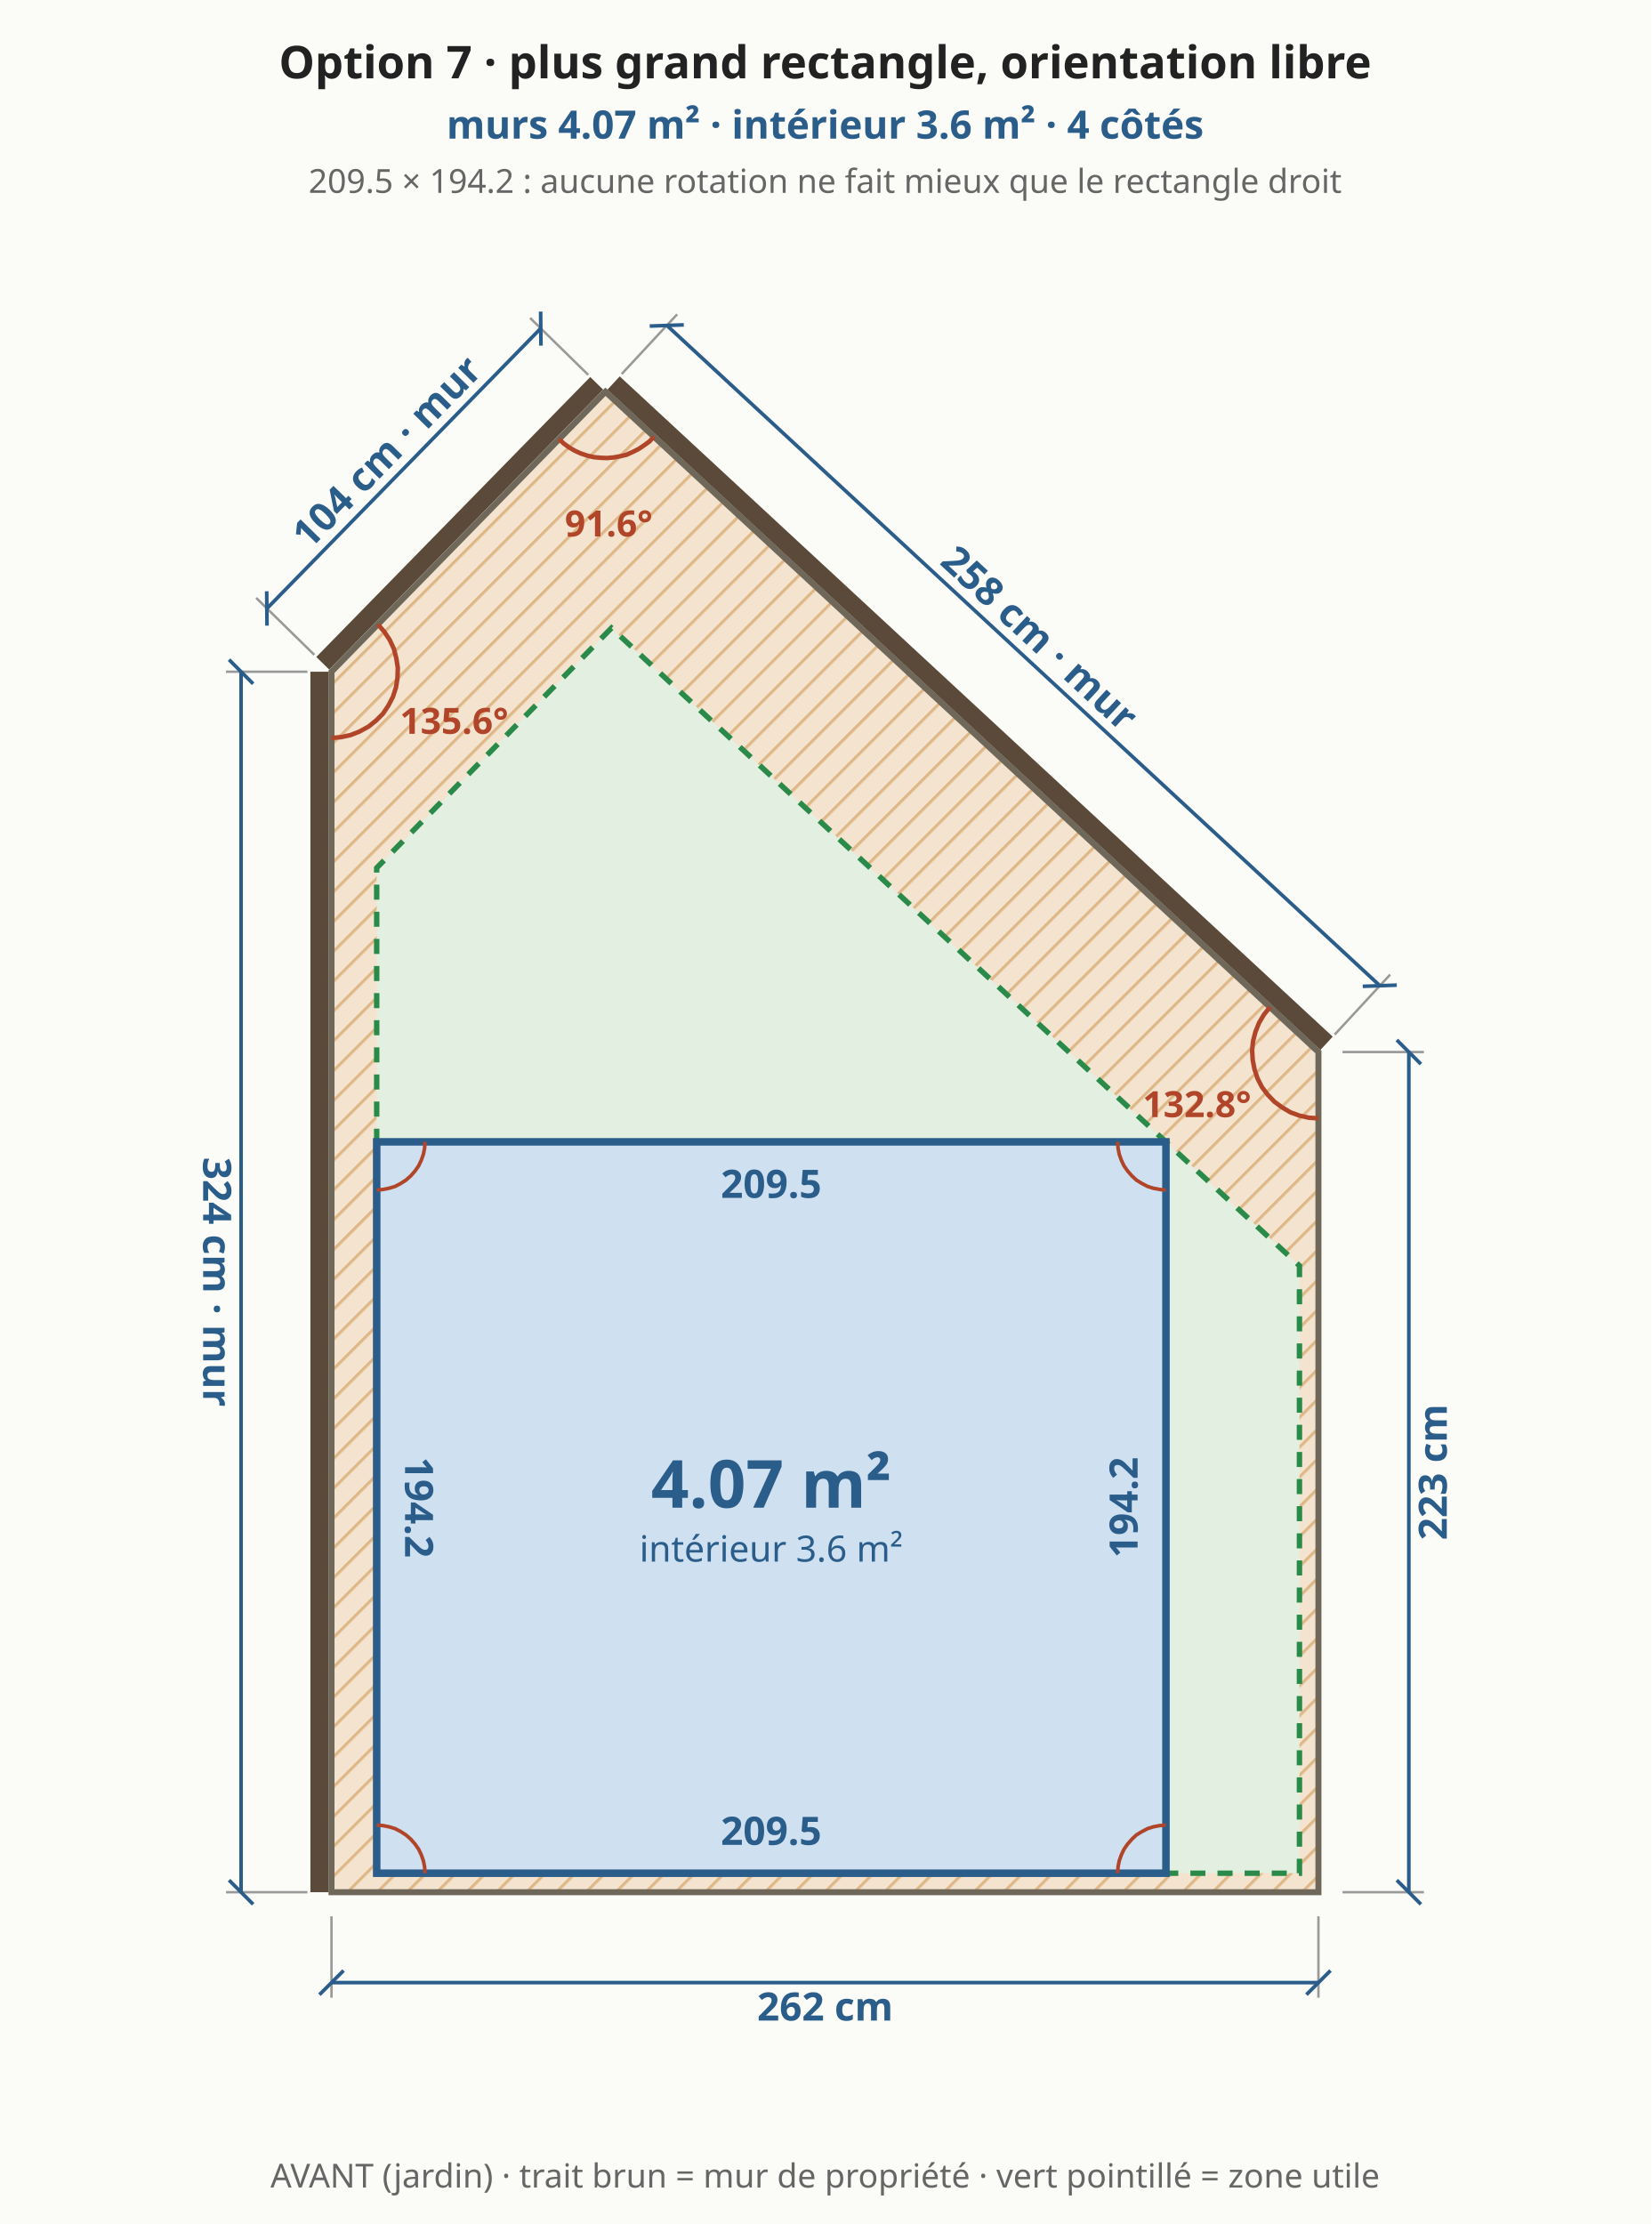
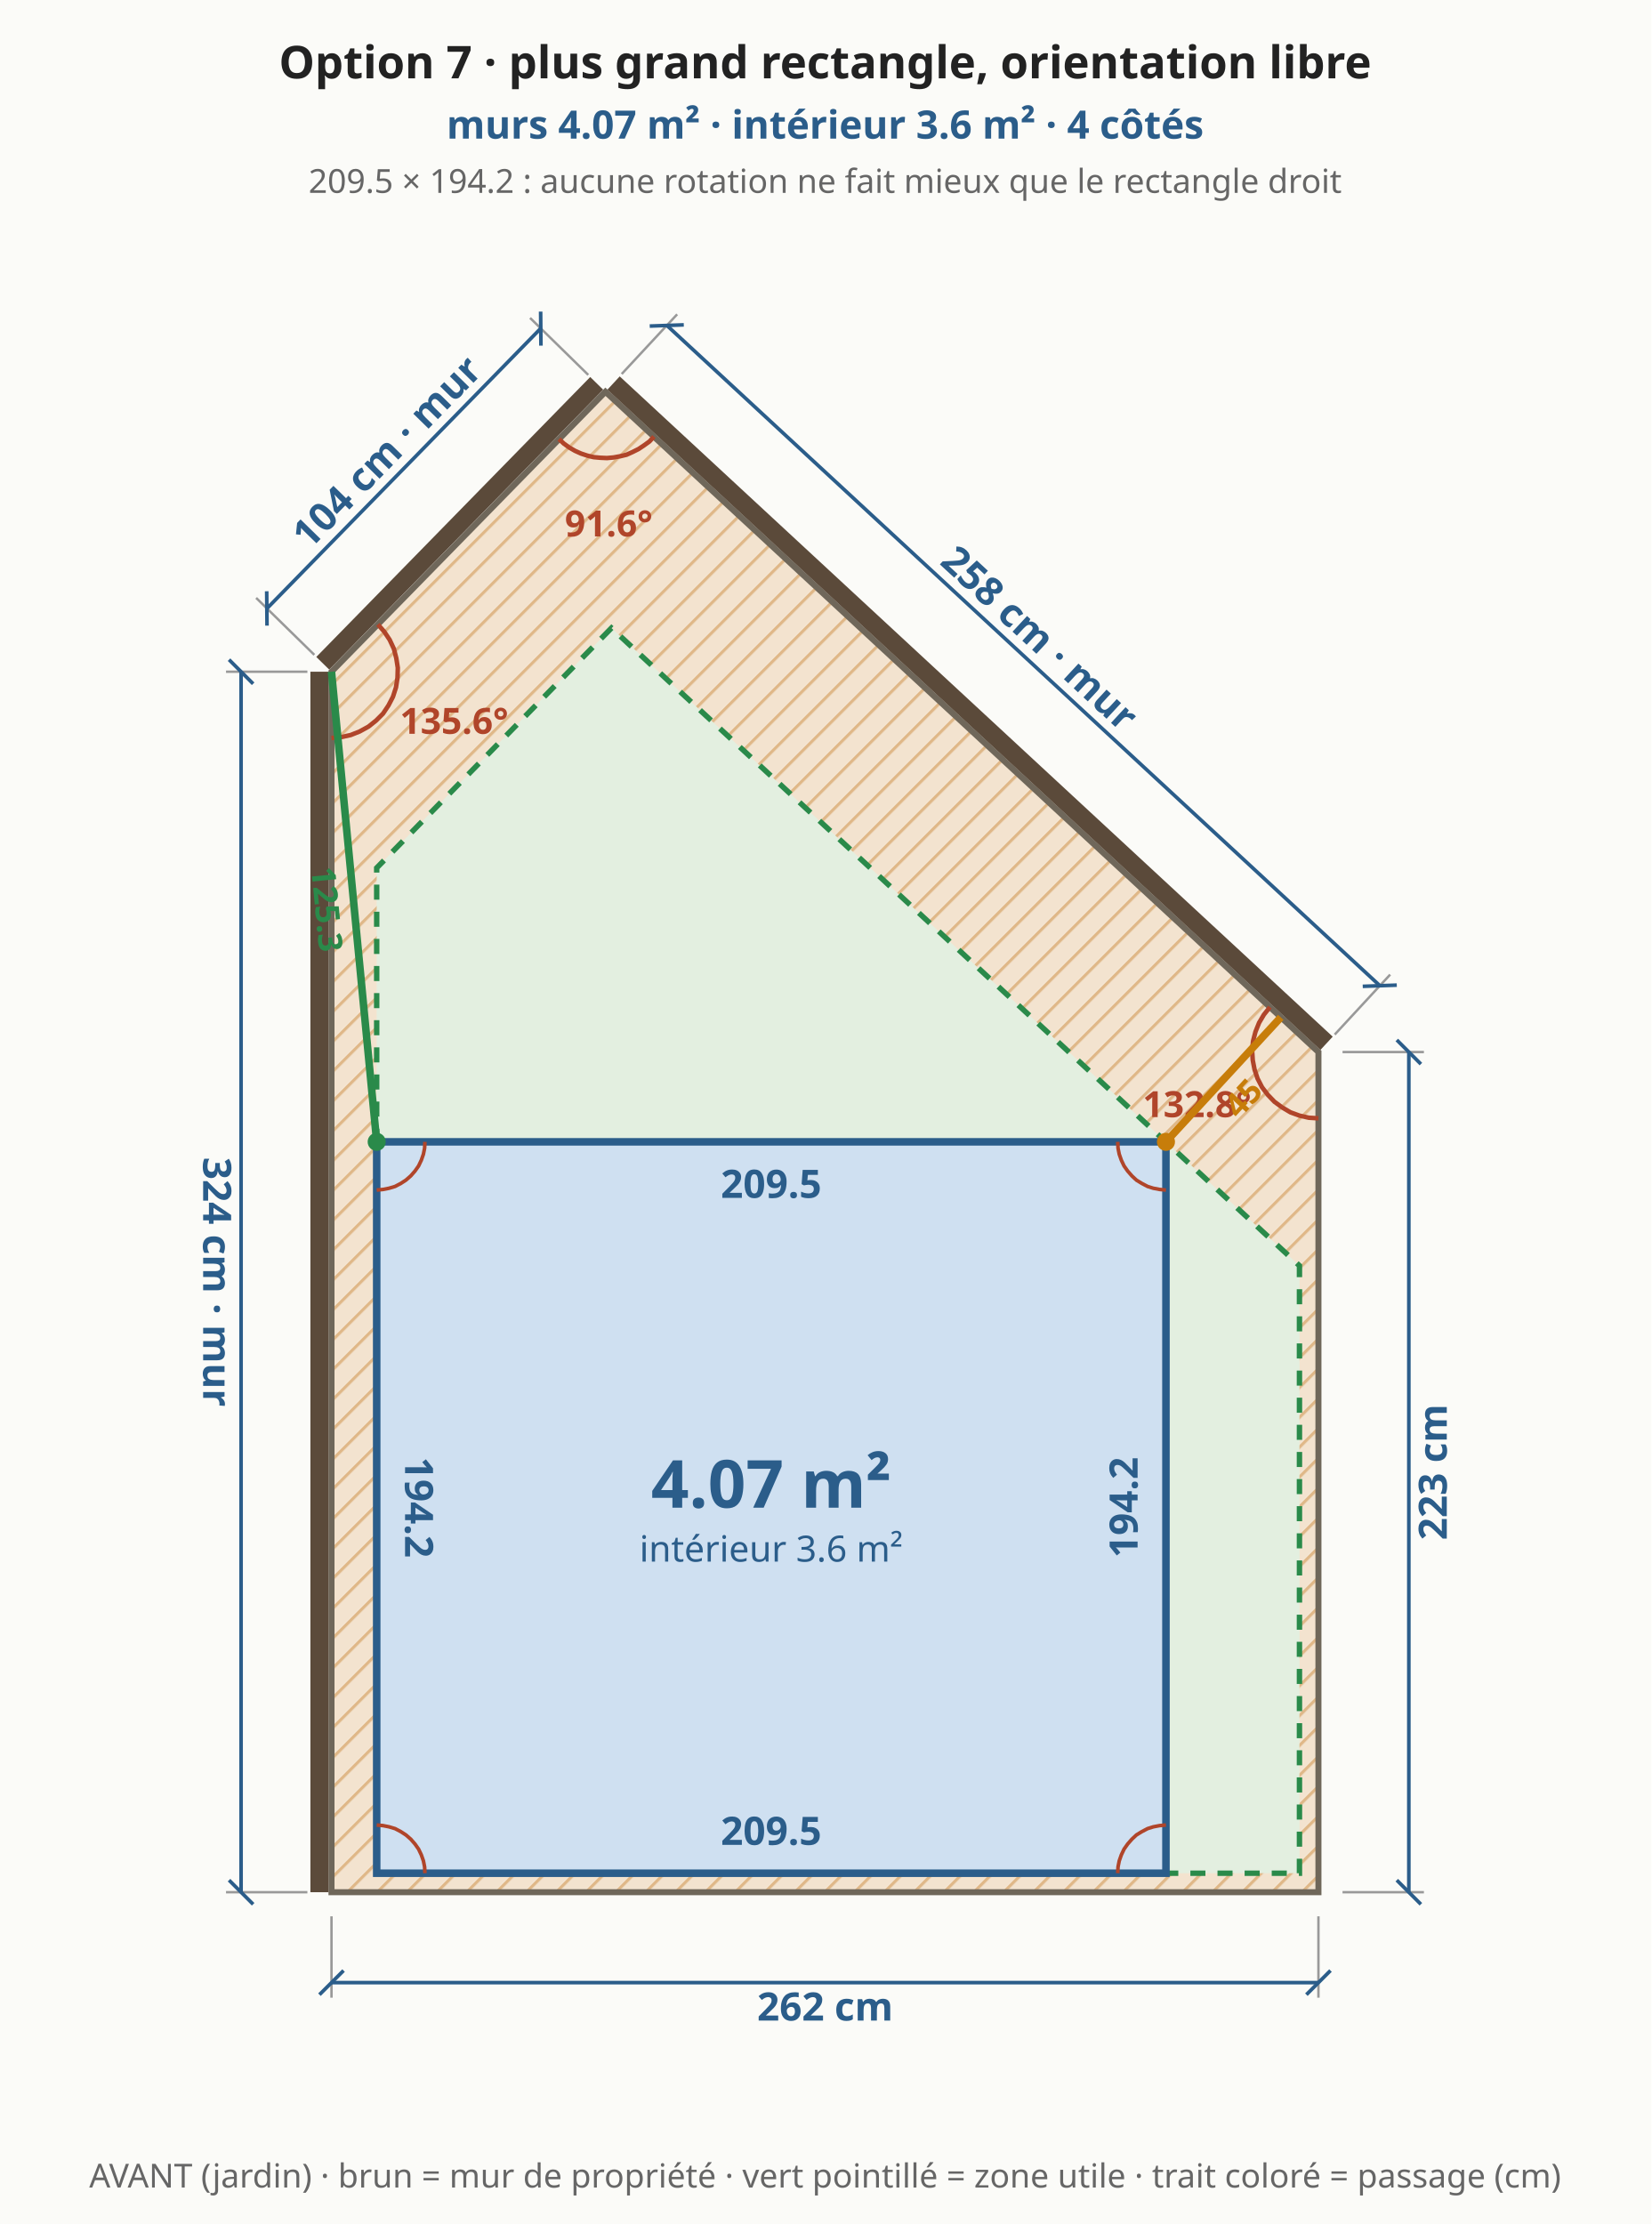
<svg xmlns="http://www.w3.org/2000/svg" viewBox="0 0 548 738" font-family="system-ui,sans-serif" font-size="13">
  <rect width="548" height="738" fill="#fbfbf8" />
  <defs>
    <pattern id="bande" width="7" height="7" patternUnits="userSpaceOnUse" patternTransform="rotate(45)">
      <rect width="7" height="7" fill="#f3e3cf" />
      <line x1="0" y1="0" x2="0" y2="7" stroke="#e0b98a" stroke-width="2" />
    </pattern>
  </defs>
  <polygon points="110.0,627.9 437.5,627.9 437.5,349.1 200.9,130.0 110.0,222.9" fill="url(#bande)" stroke="#6f675a" stroke-width="2" />
  <polygon points="125.0,621.6 431.2,621.6 431.2,420.0 202.9,208.4 125.0,288.0" fill="#e3efe0" stroke="#2a8a4a" stroke-width="1.8" stroke-dasharray="5 4" />
  <line x1="110.0" y1="635.9" x2="110.0" y2="662.9" stroke="#999" stroke-width="0.8" />
  <line x1="437.5" y1="635.9" x2="437.5" y2="662.9" stroke="#999" stroke-width="0.8" />
  <line x1="110.0" y1="657.9" x2="437.5" y2="657.9" stroke="#2b5d8a" stroke-width="1.2" />
  <line x1="106.0" y1="661.9" x2="114.0" y2="653.9" stroke="#2b5d8a" stroke-width="1.2" />
  <line x1="433.5" y1="661.9" x2="441.5" y2="653.9" stroke="#2b5d8a" stroke-width="1.2" />
  <text x="273.8" y="665.9" text-anchor="middle" dominant-baseline="middle" fill="#2b5d8a" font-size="13" font-weight="bold" transform="rotate(0.0 273.8 665.9)">262 cm</text>
  <line x1="445.5" y1="627.9" x2="472.5" y2="627.9" stroke="#999" stroke-width="0.8" />
  <line x1="445.5" y1="349.1" x2="472.5" y2="349.1" stroke="#999" stroke-width="0.8" />
  <line x1="467.5" y1="627.9" x2="467.5" y2="349.1" stroke="#2b5d8a" stroke-width="1.2" />
  <line x1="471.5" y1="631.9" x2="463.5" y2="623.9" stroke="#2b5d8a" stroke-width="1.2" />
  <line x1="471.5" y1="353.1" x2="463.5" y2="345.1" stroke="#2b5d8a" stroke-width="1.2" />
  <text x="475.5" y="488.5" text-anchor="middle" dominant-baseline="middle" fill="#2b5d8a" font-size="13" font-weight="bold" transform="rotate(-90.0 475.5 488.5)">223 cm</text>
  <line x1="440.2" y1="346.2" x2="203.6" y2="127.1" stroke="#5b4a3a" stroke-width="6" />
  <line x1="442.9" y1="343.3" x2="461.3" y2="323.4" stroke="#999" stroke-width="0.8" />
  <line x1="206.3" y1="124.1" x2="224.7" y2="104.3" stroke="#999" stroke-width="0.8" />
  <line x1="457.9" y1="327.1" x2="221.3" y2="108.0" stroke="#2b5d8a" stroke-width="1.2" />
  <line x1="463.5" y1="326.9" x2="452.2" y2="327.3" stroke="#2b5d8a" stroke-width="1.2" />
  <line x1="226.9" y1="107.8" x2="215.6" y2="108.2" stroke="#2b5d8a" stroke-width="1.2" />
  <text x="345.0" y="211.7" text-anchor="middle" dominant-baseline="middle" fill="#2b5d8a" font-size="13" font-weight="bold" transform="rotate(42.8 345.0 211.7)">258 cm · mur</text>
  <line x1="198.0" y1="127.2" x2="107.1" y2="220.1" stroke="#5b4a3a" stroke-width="6" />
  <line x1="195.2" y1="124.4" x2="175.9" y2="105.5" stroke="#999" stroke-width="0.8" />
  <line x1="104.3" y1="217.3" x2="85.0" y2="198.4" stroke="#999" stroke-width="0.8" />
  <line x1="179.4" y1="109.0" x2="88.6" y2="201.9" stroke="#2b5d8a" stroke-width="1.2" />
  <line x1="179.4" y1="103.4" x2="179.5" y2="114.7" stroke="#2b5d8a" stroke-width="1.2" />
  <line x1="88.5" y1="196.2" x2="88.6" y2="207.6" stroke="#2b5d8a" stroke-width="1.2" />
  <text x="128.3" y="149.9" text-anchor="middle" dominant-baseline="middle" fill="#2b5d8a" font-size="13" font-weight="bold" transform="rotate(-45.6 128.3 149.9)">104 cm · mur</text>
  <line x1="106.0" y1="222.9" x2="106.0" y2="627.9" stroke="#5b4a3a" stroke-width="6" />
  <line x1="102.0" y1="222.9" x2="75.0" y2="222.9" stroke="#999" stroke-width="0.8" />
  <line x1="102.0" y1="627.9" x2="75.0" y2="627.9" stroke="#999" stroke-width="0.8" />
  <line x1="80.0" y1="222.9" x2="80.0" y2="627.9" stroke="#2b5d8a" stroke-width="1.2" />
  <line x1="76.0" y1="218.9" x2="84.0" y2="226.9" stroke="#2b5d8a" stroke-width="1.2" />
  <line x1="76.0" y1="623.9" x2="84.0" y2="631.9" stroke="#2b5d8a" stroke-width="1.2" />
  <text x="72.0" y="425.4" text-anchor="middle" dominant-baseline="middle" fill="#2b5d8a" font-size="13" font-weight="bold" transform="rotate(90.0 72.0 425.4)">324 cm · mur</text>
  <polyline points="421.4,334.2 419.4,336.7 417.8,339.4 416.6,342.4 415.8,345.5 415.5,348.6 415.7,351.8 416.3,354.9 417.3,357.9 418.8,360.8 420.7,363.3 422.9,365.6 425.5,367.5 428.2,369.1 431.2,370.2 434.3,370.9 437.5,371.1" fill="none" stroke="#b0452a" stroke-width="1.5" />
  <text x="397.2" y="370.7" text-anchor="middle" fill="#b0452a" font-size="12" font-weight="bold">132.8°</text>
  <polyline points="185.5,145.7 187.1,147.2 188.9,148.5 190.8,149.6 192.8,150.5 194.9,151.2 197.0,151.7 199.2,151.9 201.4,152.0 203.6,151.8 205.8,151.4 207.9,150.9 209.9,150.0 211.9,149.0 213.7,147.8 215.5,146.5 217.0,144.9" fill="none" stroke="#b0452a" stroke-width="1.5" />
  <text x="202.0" y="178.0" text-anchor="middle" fill="#b0452a" font-size="12" font-weight="bold">91.6°</text>
  <polyline points="110.0,244.9 113.2,244.6 116.4,243.9 119.4,242.7 122.3,241.1 124.8,239.1 127.1,236.8 128.9,234.1 130.4,231.2 131.4,228.1 131.9,224.9 132.0,221.6 131.5,218.4 130.7,215.3 129.3,212.3 127.5,209.6 125.4,207.2" fill="none" stroke="#b0452a" stroke-width="1.5" />
  <text x="150.7" y="243.5" text-anchor="middle" fill="#b0452a" font-size="12" font-weight="bold">135.6°</text>
  <polygon points="125.0,621.6 386.9,621.6 386.9,378.9 125.0,378.9" fill="#cfe0f1" stroke="#2b5d8a" stroke-width="2.5" />
  <text x="255.9" y="607.6" text-anchor="middle" dominant-baseline="middle" fill="#2b5d8a" font-size="13" font-weight="bold" transform="rotate(0.0 255.9 607.6)">209.5</text>
  <text x="372.9" y="500.2" text-anchor="middle" dominant-baseline="middle" fill="#2b5d8a" font-size="13" font-weight="bold" transform="rotate(-90.0 372.9 500.2)">194.2</text>
  <text x="255.9" y="392.9" text-anchor="middle" dominant-baseline="middle" fill="#2b5d8a" font-size="13" font-weight="bold" transform="rotate(0.0 255.9 392.9)">209.5</text>
  <text x="139.0" y="500.2" text-anchor="middle" dominant-baseline="middle" fill="#2b5d8a" font-size="13" font-weight="bold" transform="rotate(90.0 139.0 500.2)">194.2</text>
  <polyline points="141.0,621.6 140.9,619.5 140.5,617.5 139.8,615.5 138.9,613.6 137.7,611.9 136.3,610.3 134.7,608.9 133.0,607.8 131.1,606.8 129.1,606.2 127.1,605.8 125.0,605.6" fill="none" stroke="#b0452a" stroke-width="1.2" />
  <polyline points="386.9,605.6 384.8,605.8 382.7,606.2 380.8,606.8 378.9,607.8 377.1,608.9 375.6,610.3 374.2,611.9 373.0,613.6 372.1,615.5 371.4,617.5 371.0,619.5 370.9,621.6" fill="none" stroke="#b0452a" stroke-width="1.2" />
  <polyline points="370.9,378.9 371.0,381.0 371.4,383.0 372.1,385.0 373.0,386.9 374.2,388.6 375.6,390.2 377.1,391.6 378.9,392.7 380.8,393.7 382.7,394.3 384.8,394.7 386.9,394.9" fill="none" stroke="#b0452a" stroke-width="1.2" />
  <polyline points="125.0,394.9 127.1,394.7 129.1,394.3 131.1,393.7 133.0,392.7 134.7,391.6 136.3,390.2 137.7,388.6 138.9,386.9 139.8,385.0 140.5,383.0 140.9,381.0 141.0,378.9" fill="none" stroke="#b0452a" stroke-width="1.2" />
+   <line x1="386.9" y1="378.9" x2="425.0" y2="337.6" stroke="#c77d0a" stroke-width="2.5" />
+   <circle cx="386.9" cy="378.9" r="3" fill="#c77d0a" />
+   <text x="412.5" y="364.4" text-anchor="middle" dominant-baseline="middle" fill="#c77d0a" font-size="11" font-weight="bold" transform="rotate(-47.3 412.5 364.4)">45</text>
+   <line x1="125.0" y1="378.9" x2="110.0" y2="222.9" stroke="#2a8a4a" stroke-width="2.5" />
+   <circle cx="125.0" cy="378.9" r="3" fill="#2a8a4a" />
+   <text x="108.5" y="301.7" text-anchor="middle" dominant-baseline="middle" fill="#2a8a4a" font-size="11" font-weight="bold" transform="rotate(84.5 108.5 301.7)">125.3</text>
  <text x="255.9" y="500.3" text-anchor="middle" fill="#2b5d8a" font-size="22" font-weight="bold">4.07 m²</text>
  <text x="255.9" y="518.2" text-anchor="middle" fill="#2b5d8a" font-size="12" font-weight="normal">intérieur 3.6 m²</text>
  <text x="273.8" y="26.0" text-anchor="middle" fill="#222" font-size="15" font-weight="bold">Option 7 · plus grand rectangle, orientation libre</text>
  <text x="273.8" y="46.0" text-anchor="middle" fill="#2b5d8a" font-size="13" font-weight="bold">murs 4.07 m² · intérieur 3.6 m² · 4 côtés</text>
  <text x="273.8" y="64.0" text-anchor="middle" fill="#666" font-size="11" font-weight="normal">209.5 × 194.2 : aucune rotation ne fait mieux que le rectangle droit</text>
-   <text x="273.8" y="725.9" text-anchor="middle" fill="#666" font-size="11" font-weight="normal">AVANT (jardin) · trait brun = mur de propriété · vert pointillé = zone utile</text>
+   <text x="273.8" y="725.9" text-anchor="middle" fill="#666" font-size="11" font-weight="normal">AVANT (jardin) · brun = mur de propriété · vert pointillé = zone utile · trait coloré = passage (cm)</text>
</svg>
